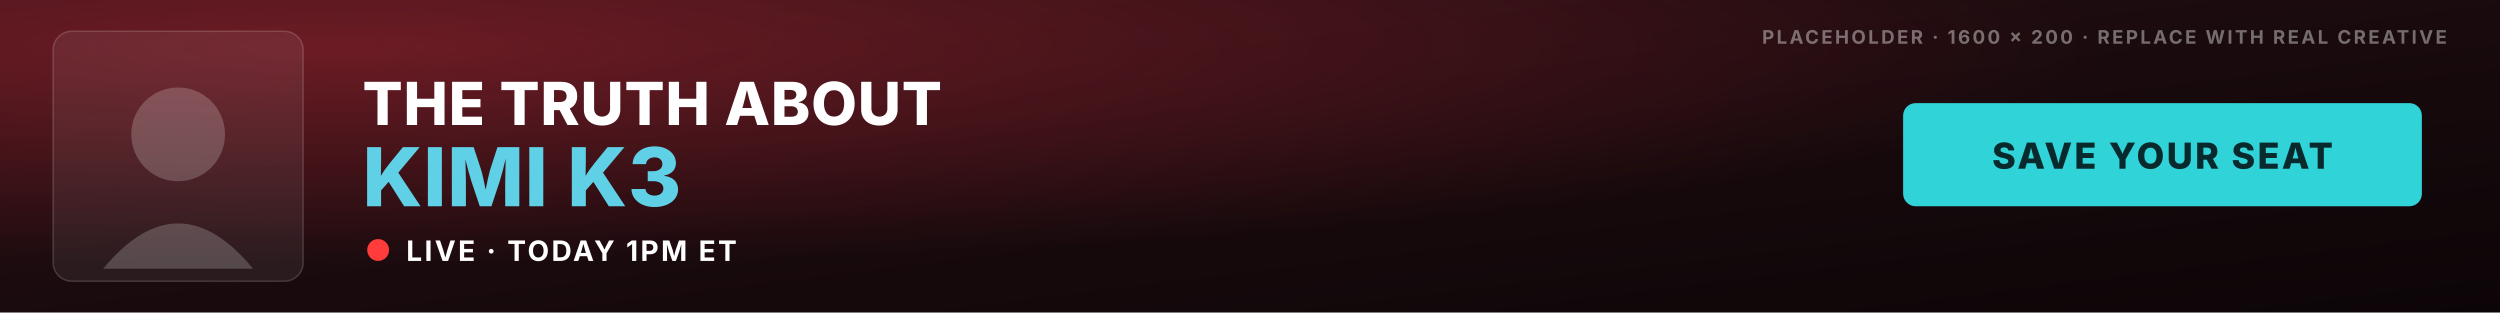
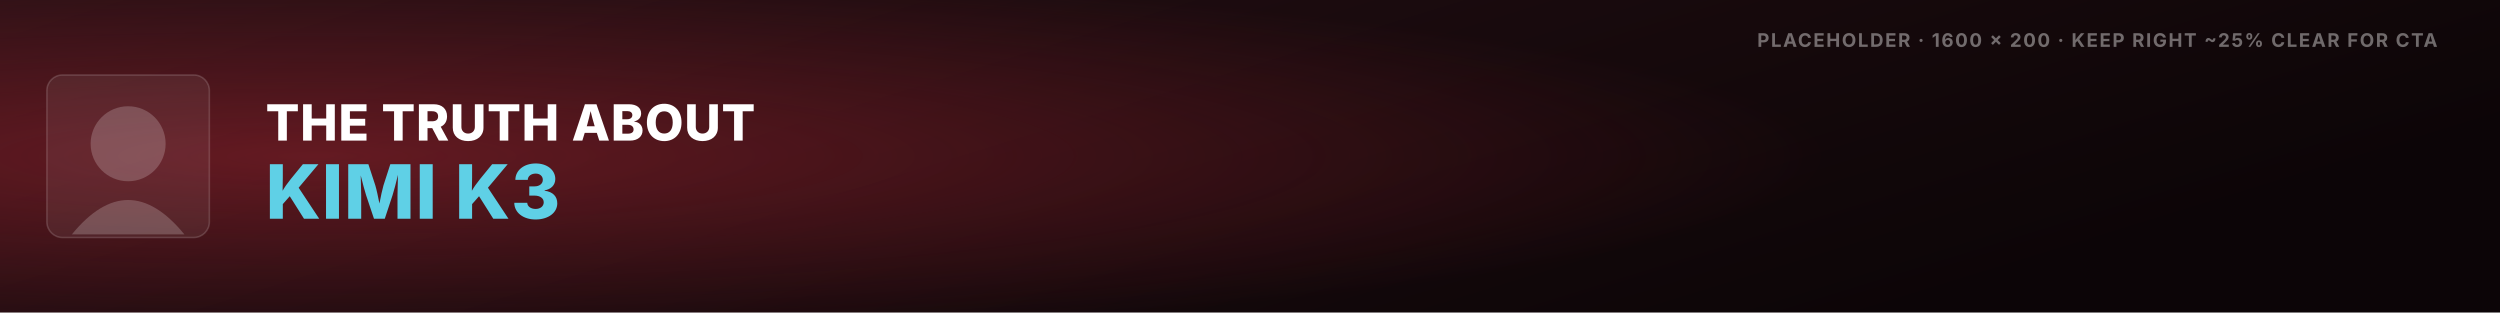
<svg xmlns="http://www.w3.org/2000/svg" viewBox="0 0 1600 200" width="1600" height="200" role="img" aria-label="Sticky banner placeholder, 1600 by 200">
  <defs>
-     <linearGradient id="bg" x1="0" y1="0" x2="1" y2="1">
+     <linearGradient id="bg" x1="0" y1="0" x2="1" y2="0.4">
      <stop offset="0" stop-color="#2a1015" />
      <stop offset="0.55" stop-color="#180a0d" />
      <stop offset="1" stop-color="#0c0507" />
    </linearGradient>
-     <radialGradient id="glow" cx="0.14" cy="0.15" r="0.7">
-       <stop offset="0" stop-color="#a72632" stop-opacity="0.55" />
+     <radialGradient id="glow" cx="0.13" cy="0.5" r="0.6">
+       <stop offset="0" stop-color="#a72632" stop-opacity="0.5" />
      <stop offset="1" stop-color="#a72632" stop-opacity="0" />
    </radialGradient>
  </defs>
  <rect width="1600" height="200" fill="url(#bg)" />
  <rect width="1600" height="200" fill="url(#glow)" />
-   <rect x="34" y="20" width="160" height="160" rx="12" fill="#ffffff" fill-opacity="0.07" stroke="#ffffff" stroke-opacity="0.16" />
-   <circle cx="114" cy="86" r="30" fill="#ffffff" fill-opacity="0.20" />
-   <path d="M66 172 q48 -58 96 0" fill="#ffffff" fill-opacity="0.20" />
-   <text x="232" y="80" font-family="Inter, Arial, sans-serif" font-size="38" font-weight="800" fill="#ffffff" letter-spacing="0.5">THE TRUTH ABOUT</text>
-   <text x="232" y="132" font-family="Inter, Arial, sans-serif" font-size="52" font-weight="800" fill="#5fd0e6" letter-spacing="0.5">KIMI K3</text>
-   <circle cx="242" cy="160" r="7" fill="#ff3b3b" />
-   <text x="260" y="167" font-family="Inter, Arial, sans-serif" font-size="18" font-weight="700" fill="#ffffff" letter-spacing="1.5">LIVE  ·  TODAY 1PM ET</text>
-   <rect x="1218" y="66" width="332" height="66" rx="8" fill="#2fd3d8" />
-   <text x="1384" y="108" text-anchor="middle" font-family="Inter, Arial, sans-serif" font-size="23" font-weight="800" fill="#082a2d" letter-spacing="1.5">SAVE YOUR SEAT</text>
-   <text x="1566" y="28" text-anchor="end" font-family="Inter, Arial, sans-serif" font-size="12" font-weight="700" fill="#ffffff" fill-opacity="0.4" letter-spacing="1.5">PLACEHOLDER  ·  1600 × 200  ·  REPLACE WITH REAL CREATIVE</text>
+   <rect x="30" y="48" width="104" height="104" rx="10" fill="#ffffff" fill-opacity="0.07" stroke="#ffffff" stroke-opacity="0.16" />
+   <circle cx="82" cy="92" r="24" fill="#ffffff" fill-opacity="0.20" />
+   <path d="M46 150 q36 -44 72 0" fill="#ffffff" fill-opacity="0.20" />
+   <text x="170" y="90" font-family="Inter, Arial, sans-serif" font-size="32" font-weight="800" fill="#ffffff" letter-spacing="0.5">THE TRUTH ABOUT</text>
+   <text x="170" y="140" font-family="Inter, Arial, sans-serif" font-size="48" font-weight="800" fill="#5fd0e6" letter-spacing="0.5">KIMI K3</text>
+   <text x="1560" y="30" text-anchor="end" font-family="Inter, Arial, sans-serif" font-size="12" font-weight="700" fill="#ffffff" fill-opacity="0.4" letter-spacing="1">PLACEHOLDER · 1600 × 200 · KEEP RIGHT ~25% CLEAR FOR CTA</text>
</svg>
